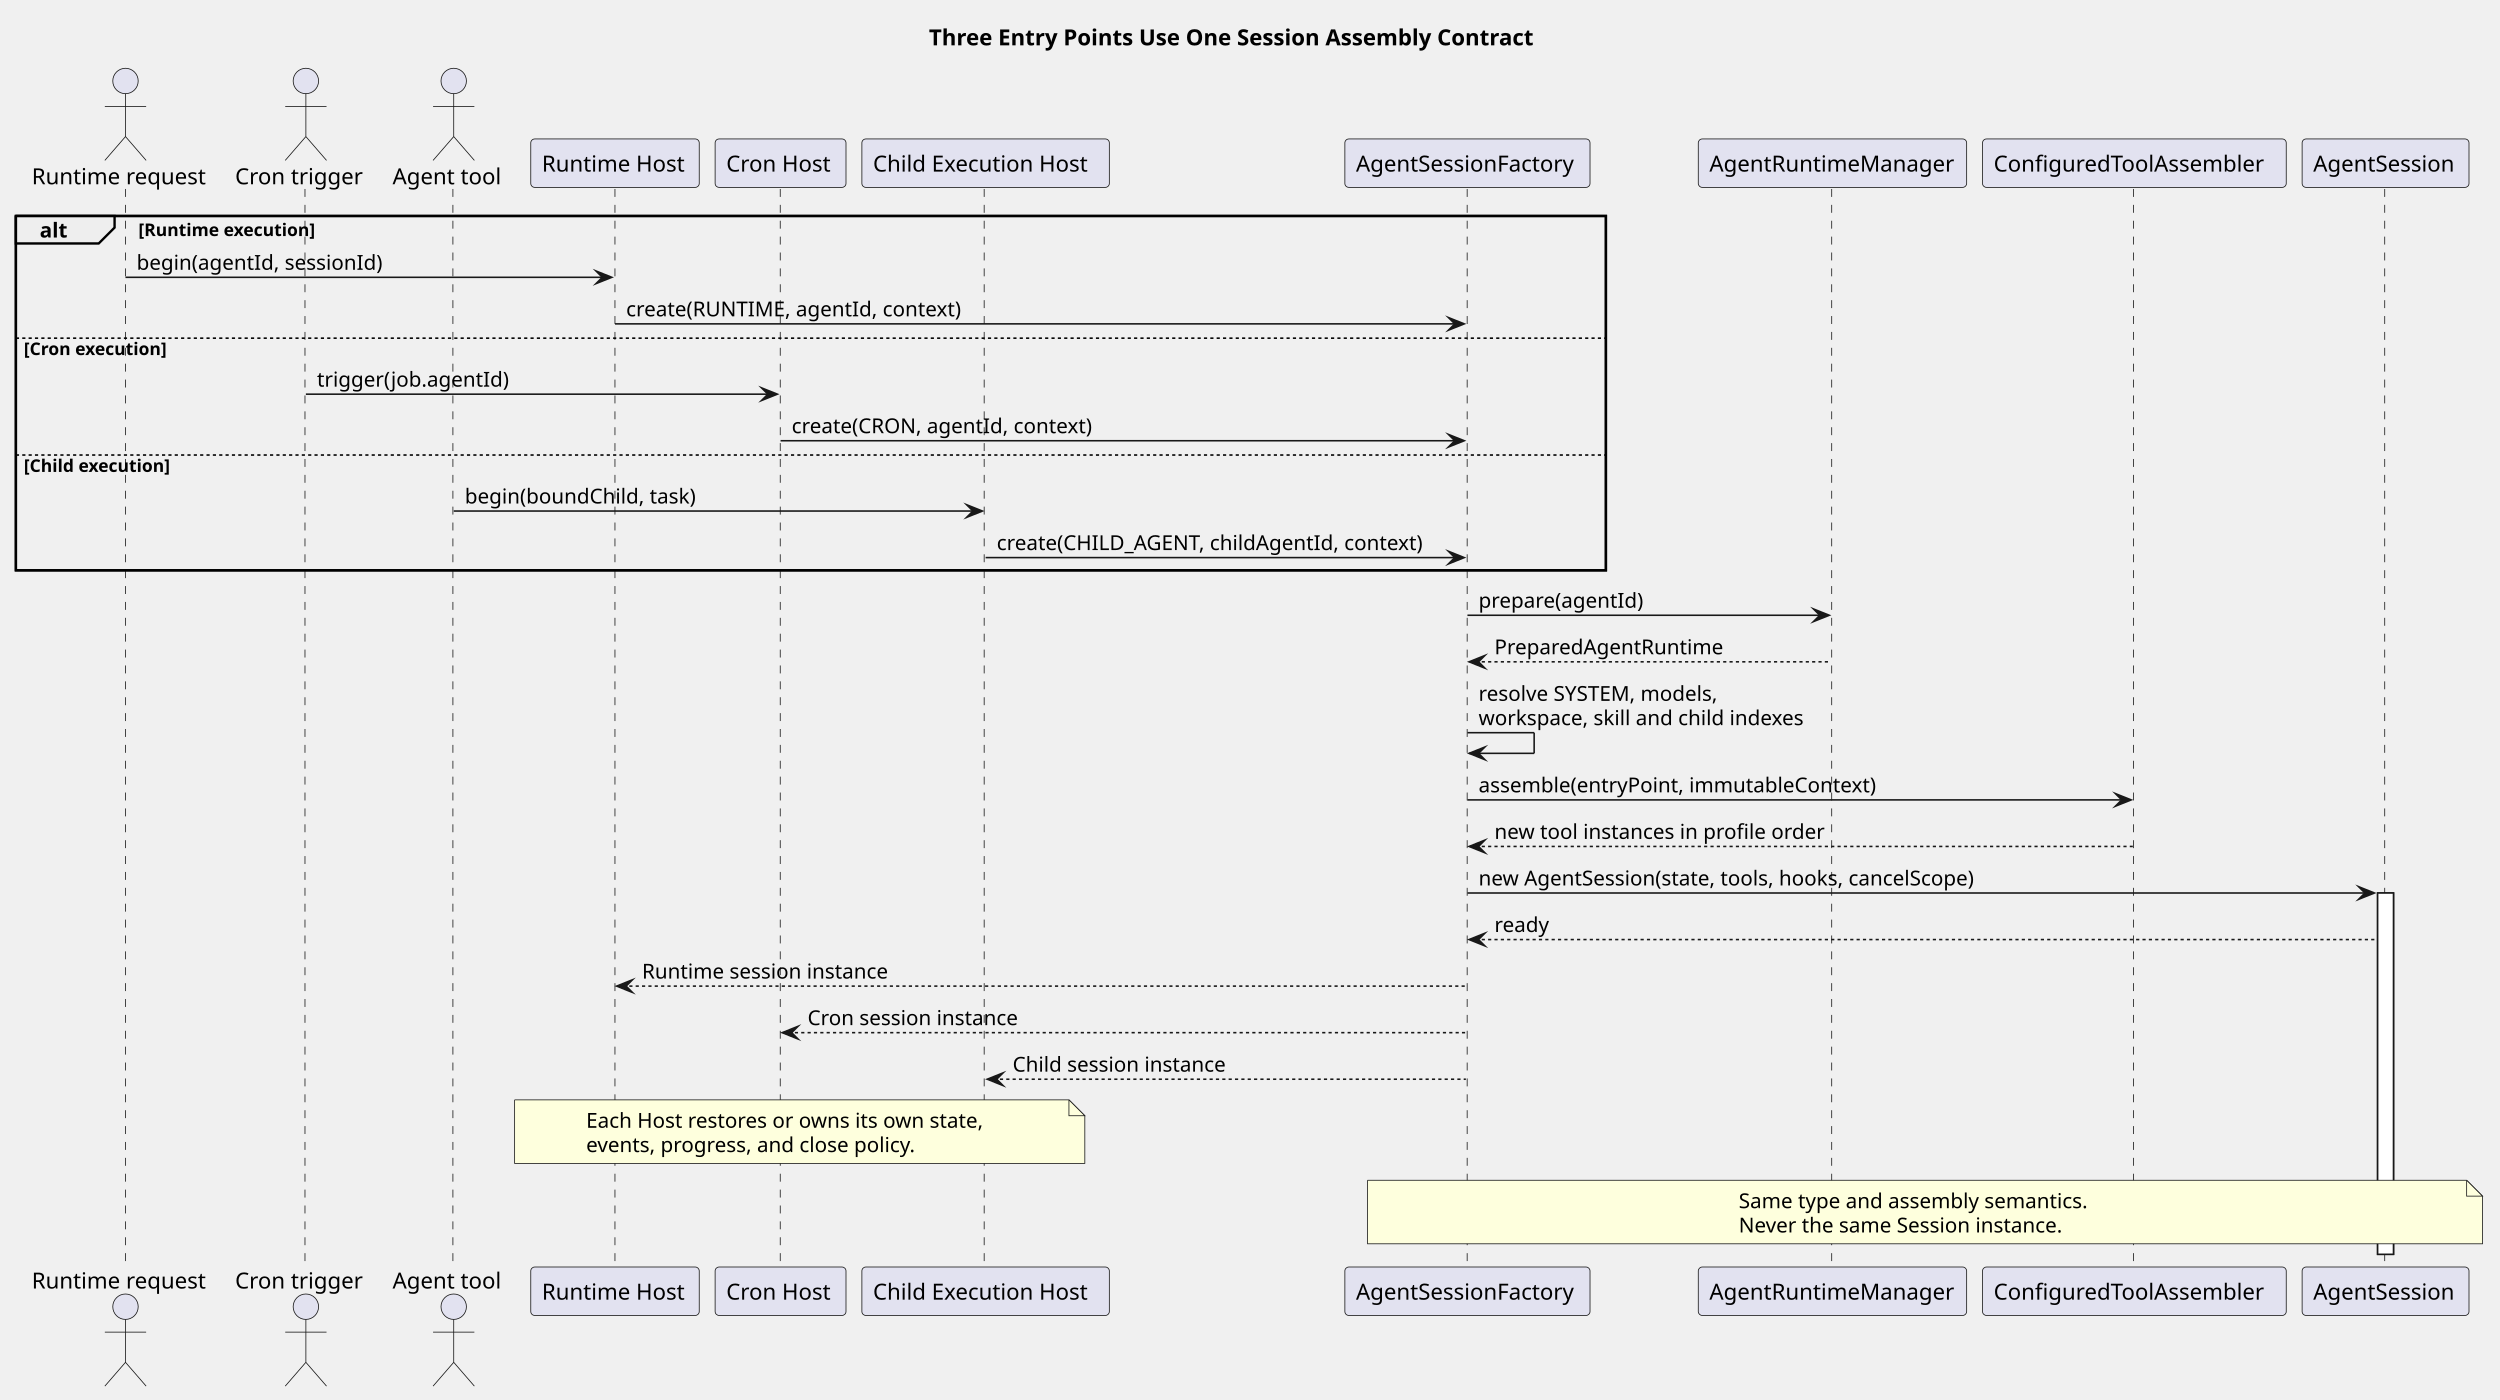
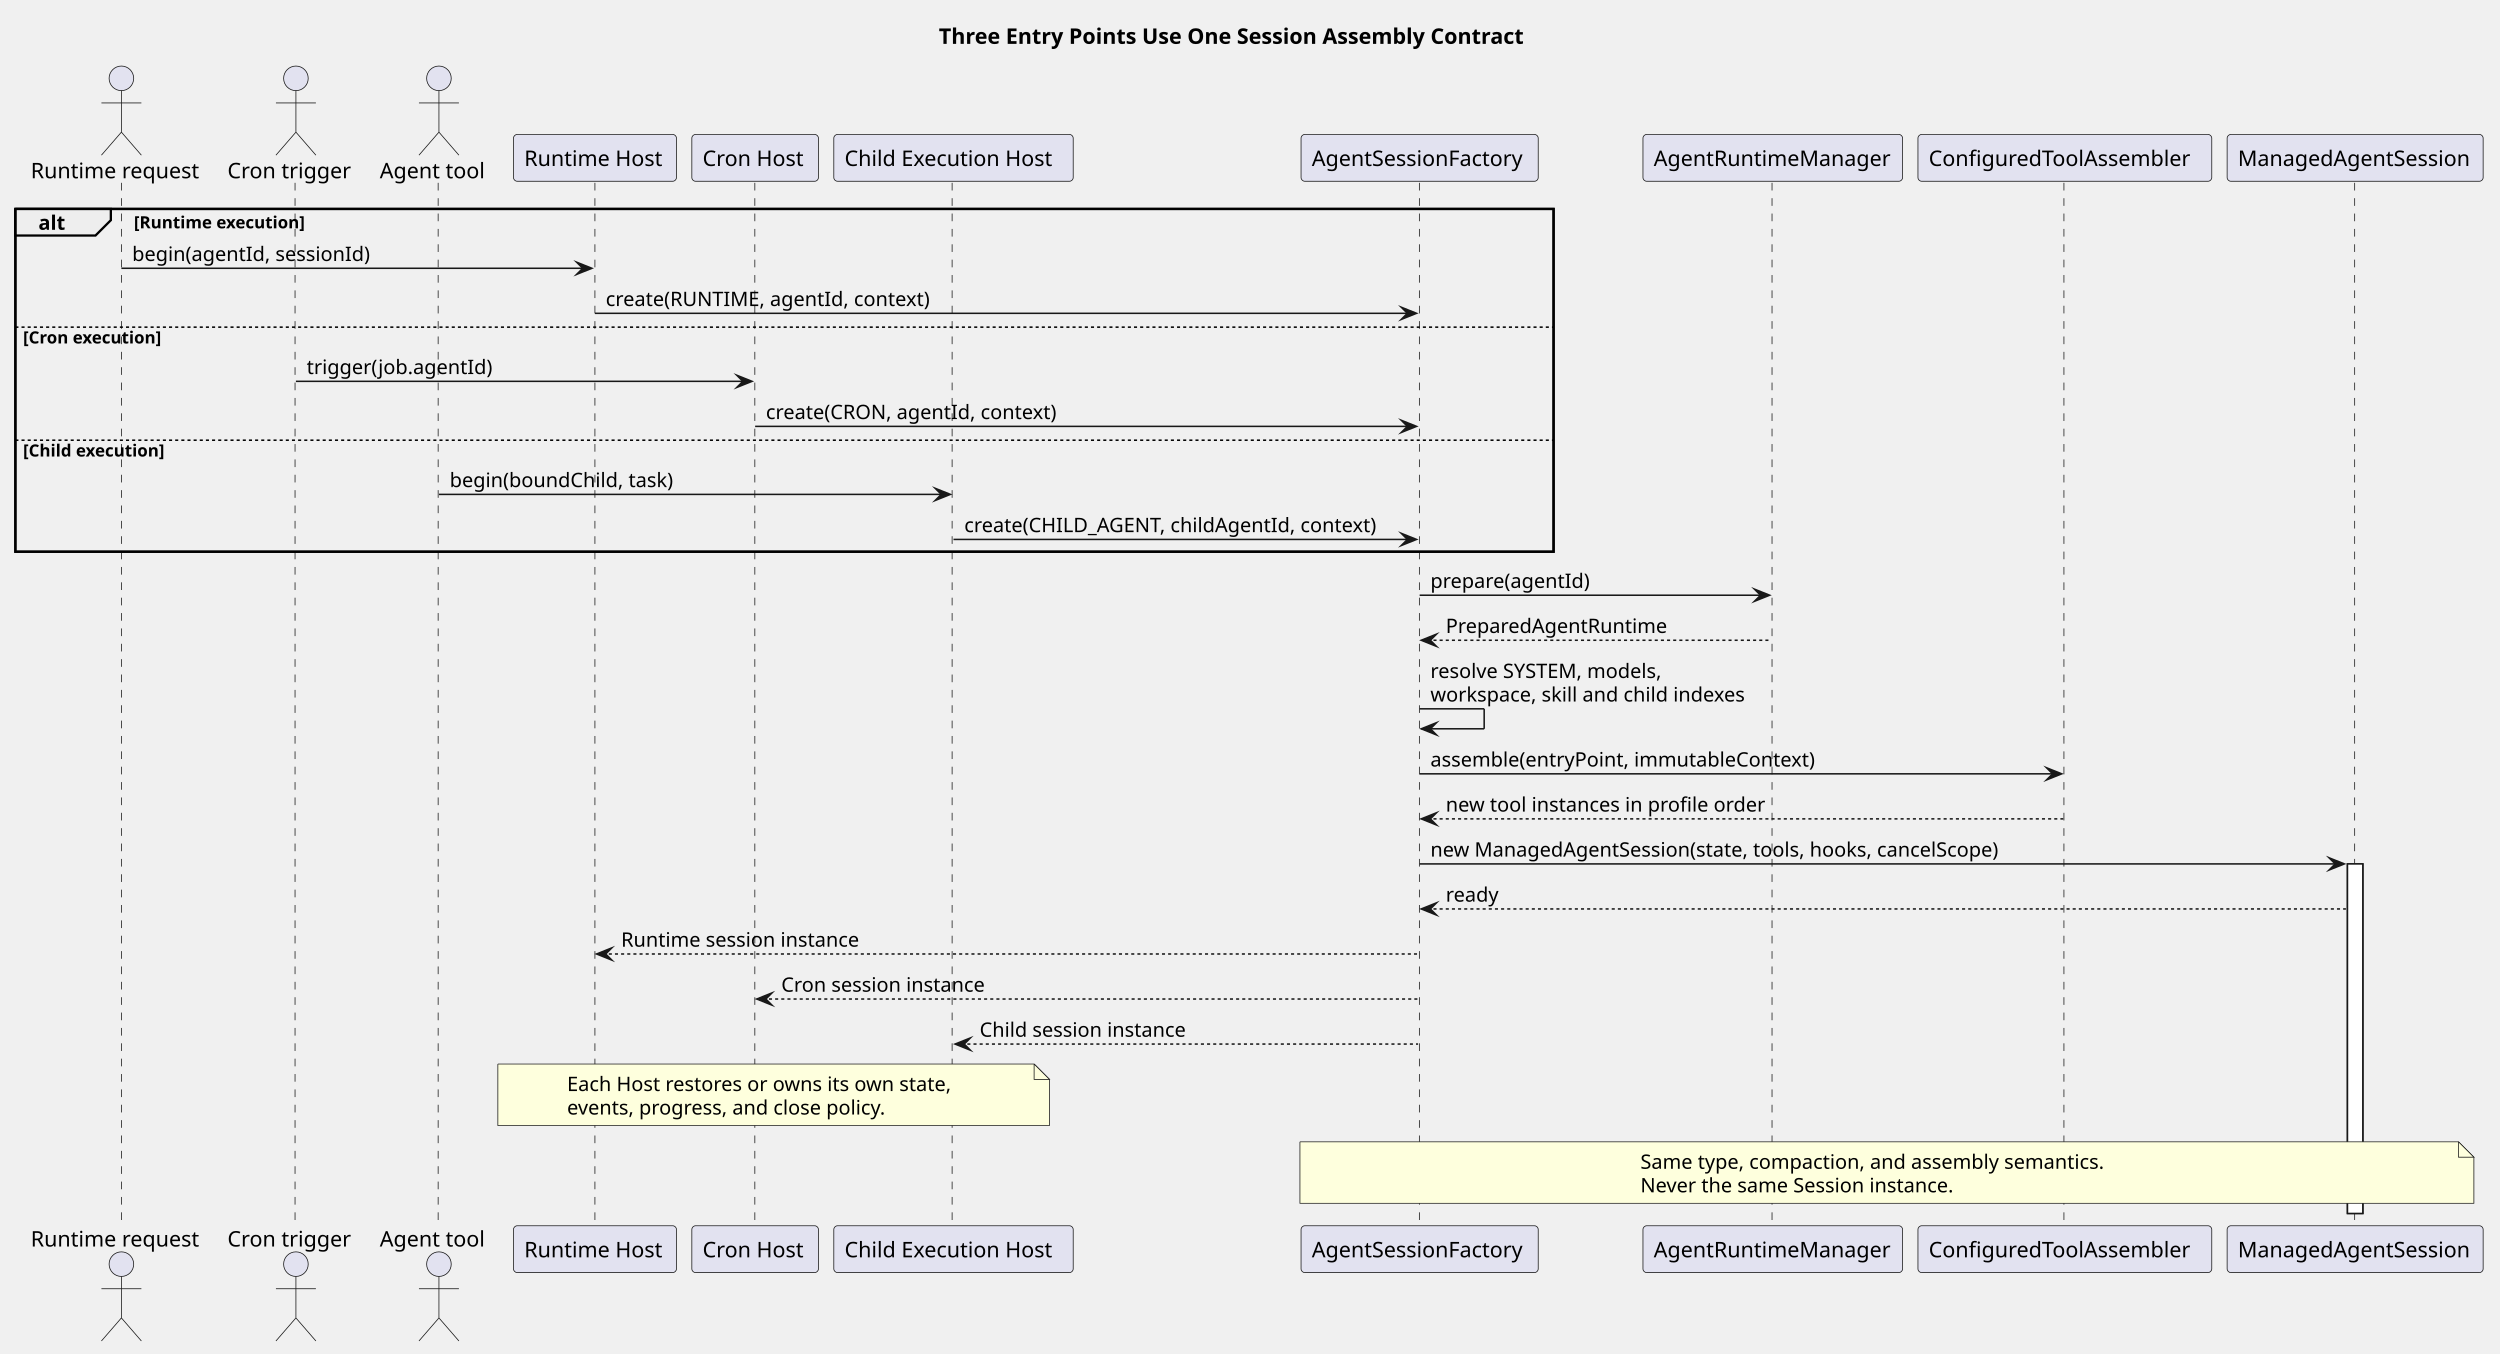
- <svg xmlns="http://www.w3.org/2000/svg" contentStyleType="text/css" data-diagram-type="SEQUENCE" height="881px" preserveAspectRatio="none" style="width:1574px;height:881px;background:#FFFFFF;" version="1.1" viewBox="0 0 1574 881" width="1574px" zoomAndPan="magnify">
+ <svg xmlns="http://www.w3.org/2000/svg" contentStyleType="text/css" data-diagram-type="SEQUENCE" height="881px" preserveAspectRatio="none" style="width:1627px;height:881px;background:#FFFFFF;" version="1.1" viewBox="0 0 1627 881" width="1627px" zoomAndPan="magnify">
  <defs />
  <g>
-     <g class="title" data-source-line="92">
-       <text fill="#000000" font-family="sans-serif" font-size="14" font-weight="700" lengthAdjust="spacing" textLength="398.077" x="584.838" y="28.535">Three Entry Points Use One Session Assembly Contract</text>
+     <g class="title" data-source-line="106">
+       <text fill="#000000" font-family="sans-serif" font-size="14" font-weight="700" lengthAdjust="spacing" textLength="398.077" x="610.976" y="28.535">Three Entry Points Use One Session Assembly Contract</text>
    </g>
    <g>
-       <rect fill="#FFFFFF" height="227.484" style="stroke:#181818;stroke-width:1;" width="10" x="1496.948" y="562.234" />
+       <rect fill="#FFFFFF" height="227.484" style="stroke:#181818;stroke-width:1;" width="10" x="1527.724" y="562.234" />
    </g>
    <rect fill="none" height="223.084" style="stroke:#000000;stroke-width:1.5;" width="1001.075" x="10" y="135.977" />
-     <g class="participant-lifeline" data-entity-uid="part1" data-qualified-name="Runtime" data-source-line="103" id="part1-lifeline">
+     <g class="participant-lifeline" data-entity-uid="part1" data-qualified-name="Runtime" data-source-line="117" id="part1-lifeline">
      <g>
        <rect fill="#000000" fill-opacity="0" height="679.742" width="8" x="75.007" y="118.977" />
        <line style="stroke:#181818;stroke-width:0.5;stroke-dasharray:5,5;" x1="79" x2="79" y1="118.977" y2="798.719" />
      </g>
    </g>
-     <g class="participant-lifeline" data-entity-uid="part2" data-qualified-name="Cron" data-source-line="104" id="part2-lifeline">
+     <g class="participant-lifeline" data-entity-uid="part2" data-qualified-name="Cron" data-source-line="118" id="part2-lifeline">
      <g>
        <rect fill="#000000" fill-opacity="0" height="679.742" width="8" x="188.58" y="118.977" />
        <line style="stroke:#181818;stroke-width:0.5;stroke-dasharray:5,5;" x1="192.014" x2="192.014" y1="118.977" y2="798.719" />
      </g>
    </g>
-     <g class="participant-lifeline" data-entity-uid="part3" data-qualified-name="AgentTool" data-source-line="105" id="part3-lifeline">
+     <g class="participant-lifeline" data-entity-uid="part3" data-qualified-name="AgentTool" data-source-line="119" id="part3-lifeline">
      <g>
        <rect fill="#000000" fill-opacity="0" height="679.742" width="8" x="281.658" y="118.977" />
        <line style="stroke:#181818;stroke-width:0.5;stroke-dasharray:5,5;" x1="285.146" x2="285.146" y1="118.977" y2="798.719" />
      </g>
    </g>
-     <g class="participant-lifeline" data-entity-uid="part4" data-qualified-name="RH" data-source-line="106" id="part4-lifeline">
+     <g class="participant-lifeline" data-entity-uid="part4" data-qualified-name="RH" data-source-line="120" id="part4-lifeline">
      <g>
        <rect fill="#000000" fill-opacity="0" height="679.742" width="8" x="383.207" y="118.977" />
        <line style="stroke:#181818;stroke-width:0.5;stroke-dasharray:5,5;" x1="387.171" x2="387.171" y1="118.977" y2="798.719" />
      </g>
    </g>
-     <g class="participant-lifeline" data-entity-uid="part5" data-qualified-name="CH" data-source-line="107" id="part5-lifeline">
+     <g class="participant-lifeline" data-entity-uid="part5" data-qualified-name="CH" data-source-line="121" id="part5-lifeline">
      <g>
        <rect fill="#000000" fill-opacity="0" height="679.742" width="8" x="487.441" y="118.977" />
        <line style="stroke:#181818;stroke-width:0.5;stroke-dasharray:5,5;" x1="491.244" x2="491.244" y1="118.977" y2="798.719" />
      </g>
    </g>
-     <g class="participant-lifeline" data-entity-uid="part6" data-qualified-name="EH" data-source-line="108" id="part6-lifeline">
+     <g class="participant-lifeline" data-entity-uid="part6" data-qualified-name="EH" data-source-line="122" id="part6-lifeline">
      <g>
        <rect fill="#000000" fill-opacity="0" height="679.742" width="8" x="616.54" y="118.977" />
        <line style="stroke:#181818;stroke-width:0.5;stroke-dasharray:5,5;" x1="619.638" x2="619.638" y1="118.977" y2="798.719" />
      </g>
    </g>
-     <g class="participant-lifeline" data-entity-uid="part7" data-qualified-name="Factory" data-source-line="109" id="part7-lifeline">
+     <g class="participant-lifeline" data-entity-uid="part7" data-qualified-name="Factory" data-source-line="123" id="part7-lifeline">
      <g>
        <rect fill="#000000" fill-opacity="0" height="679.742" width="8" x="919.9" y="118.977" />
        <line style="stroke:#181818;stroke-width:0.5;stroke-dasharray:5,5;" x1="923.726" x2="923.726" y1="118.977" y2="798.719" />
      </g>
    </g>
-     <g class="participant-lifeline" data-entity-uid="part8" data-qualified-name="Manager" data-source-line="110" id="part8-lifeline">
+     <g class="participant-lifeline" data-entity-uid="part8" data-qualified-name="Manager" data-source-line="124" id="part8-lifeline">
      <g>
        <rect fill="#000000" fill-opacity="0" height="679.742" width="8" x="1149.721" y="118.977" />
        <line style="stroke:#181818;stroke-width:0.5;stroke-dasharray:5,5;" x1="1153.239" x2="1153.239" y1="118.977" y2="798.719" />
      </g>
    </g>
-     <g class="participant-lifeline" data-entity-uid="part9" data-qualified-name="Tools" data-source-line="111" id="part9-lifeline">
+     <g class="participant-lifeline" data-entity-uid="part9" data-qualified-name="Tools" data-source-line="125" id="part9-lifeline">
      <g>
        <rect fill="#000000" fill-opacity="0" height="679.742" width="8" x="1339.81" y="118.977" />
        <line style="stroke:#181818;stroke-width:0.5;stroke-dasharray:5,5;" x1="1343.203" x2="1343.203" y1="118.977" y2="798.719" />
      </g>
    </g>
-     <g class="participant-lifeline" data-entity-uid="part10" data-qualified-name="Session" data-source-line="112" id="part10-lifeline">
-       <g>
-         <rect fill="#000000" fill-opacity="0" height="679.742" width="8" x="1497.948" y="118.977" />
-         <line style="stroke:#181818;stroke-width:0.5;stroke-dasharray:5,5;" x1="1501.418" x2="1501.418" y1="118.977" y2="798.719" />
-       </g>
-     </g>
-     <g class="participant participant-head" data-entity-uid="part1" data-qualified-name="Runtime" data-source-line="103" id="part1-head">
+     <g class="participant-lifeline" data-entity-uid="part10" data-qualified-name="Session" data-source-line="126" id="part10-lifeline">
+       <g>
+         <rect fill="#000000" fill-opacity="0" height="679.742" width="8" x="1528.724" y="118.977" />
+         <line style="stroke:#181818;stroke-width:0.5;stroke-dasharray:5,5;" x1="1532.418" x2="1532.418" y1="118.977" y2="798.719" />
+       </g>
+     </g>
+     <g class="participant participant-head" data-entity-uid="part1" data-qualified-name="Runtime" data-source-line="117" id="part1-head">
      <text fill="#000000" font-family="sans-serif" font-size="14" lengthAdjust="spacing" textLength="112.014" x="20" y="116.023">Runtime request</text>
      <ellipse cx="79.007" cy="50.988" fill="#E2E2F0" rx="8" ry="8" style="stroke:#181818;stroke-width:0.5;" />
      <path d="M79.007,58.988 L79.007,85.988 M66.007,66.988 L92.007,66.988 M79.007,85.988 L66.007,100.988 M79.007,85.988 L92.007,100.988" fill="none" style="stroke:#181818;stroke-width:0.5;" />
    </g>
-     <g class="participant participant-tail" data-entity-uid="part1" data-qualified-name="Runtime" data-source-line="103" id="part1-tail">
+     <g class="participant participant-tail" data-entity-uid="part1" data-qualified-name="Runtime" data-source-line="117" id="part1-tail">
      <text fill="#000000" font-family="sans-serif" font-size="14" lengthAdjust="spacing" textLength="112.014" x="20" y="811.254">Runtime request</text>
      <ellipse cx="79.007" cy="822.707" fill="#E2E2F0" rx="8" ry="8" style="stroke:#181818;stroke-width:0.5;" />
      <path d="M79.007,830.707 L79.007,857.707 M66.007,838.707 L92.007,838.707 M79.007,857.707 L66.007,872.707 M79.007,857.707 L92.007,872.707" fill="none" style="stroke:#181818;stroke-width:0.5;" />
    </g>
-     <g class="participant participant-head" data-entity-uid="part2" data-qualified-name="Cron" data-source-line="104" id="part2-head">
+     <g class="participant participant-head" data-entity-uid="part2" data-qualified-name="Cron" data-source-line="118" id="part2-head">
      <text fill="#000000" font-family="sans-serif" font-size="14" lengthAdjust="spacing" textLength="83.132" x="148.014" y="116.023">Cron trigger</text>
      <ellipse cx="192.58" cy="50.988" fill="#E2E2F0" rx="8" ry="8" style="stroke:#181818;stroke-width:0.5;" />
      <path d="M192.58,58.988 L192.58,85.988 M179.58,66.988 L205.58,66.988 M192.58,85.988 L179.58,100.988 M192.58,85.988 L205.58,100.988" fill="none" style="stroke:#181818;stroke-width:0.5;" />
    </g>
-     <g class="participant participant-tail" data-entity-uid="part2" data-qualified-name="Cron" data-source-line="104" id="part2-tail">
+     <g class="participant participant-tail" data-entity-uid="part2" data-qualified-name="Cron" data-source-line="118" id="part2-tail">
      <text fill="#000000" font-family="sans-serif" font-size="14" lengthAdjust="spacing" textLength="83.132" x="148.014" y="811.254">Cron trigger</text>
      <ellipse cx="192.58" cy="822.707" fill="#E2E2F0" rx="8" ry="8" style="stroke:#181818;stroke-width:0.5;" />
      <path d="M192.58,830.707 L192.58,857.707 M179.58,838.707 L205.58,838.707 M192.58,857.707 L179.58,872.707 M192.58,857.707 L205.58,872.707" fill="none" style="stroke:#181818;stroke-width:0.5;" />
    </g>
-     <g class="participant participant-head" data-entity-uid="part3" data-qualified-name="AgentTool" data-source-line="105" id="part3-head">
+     <g class="participant participant-head" data-entity-uid="part3" data-qualified-name="AgentTool" data-source-line="119" id="part3-head">
      <text fill="#000000" font-family="sans-serif" font-size="14" lengthAdjust="spacing" textLength="71.025" x="247.145" y="116.023">Agent tool</text>
      <ellipse cx="285.658" cy="50.988" fill="#E2E2F0" rx="8" ry="8" style="stroke:#181818;stroke-width:0.5;" />
      <path d="M285.658,58.988 L285.658,85.988 M272.658,66.988 L298.658,66.988 M285.658,85.988 L272.658,100.988 M285.658,85.988 L298.658,100.988" fill="none" style="stroke:#181818;stroke-width:0.5;" />
    </g>
-     <g class="participant participant-tail" data-entity-uid="part3" data-qualified-name="AgentTool" data-source-line="105" id="part3-tail">
+     <g class="participant participant-tail" data-entity-uid="part3" data-qualified-name="AgentTool" data-source-line="119" id="part3-tail">
      <text fill="#000000" font-family="sans-serif" font-size="14" lengthAdjust="spacing" textLength="71.025" x="247.145" y="811.254">Agent tool</text>
      <ellipse cx="285.658" cy="822.707" fill="#E2E2F0" rx="8" ry="8" style="stroke:#181818;stroke-width:0.5;" />
      <path d="M285.658,830.707 L285.658,857.707 M272.658,838.707 L298.658,838.707 M285.658,857.707 L272.658,872.707 M285.658,857.707 L298.658,872.707" fill="none" style="stroke:#181818;stroke-width:0.5;" />
    </g>
-     <g class="participant participant-head" data-entity-uid="part4" data-qualified-name="RH" data-source-line="106" id="part4-head">
+     <g class="participant participant-head" data-entity-uid="part4" data-qualified-name="RH" data-source-line="120" id="part4-head">
      <rect fill="#E2E2F0" height="30.488" rx="2.5" ry="2.5" style="stroke:#181818;stroke-width:0.5;" width="106.073" x="334.171" y="87.488" />
      <text fill="#000000" font-family="sans-serif" font-size="14" lengthAdjust="spacing" textLength="92.073" x="341.171" y="108.023">Runtime Host</text>
    </g>
-     <g class="participant participant-tail" data-entity-uid="part4" data-qualified-name="RH" data-source-line="106" id="part4-tail">
+     <g class="participant participant-tail" data-entity-uid="part4" data-qualified-name="RH" data-source-line="120" id="part4-tail">
      <rect fill="#E2E2F0" height="30.488" rx="2.5" ry="2.5" style="stroke:#181818;stroke-width:0.5;" width="106.073" x="334.171" y="797.719" />
      <text fill="#000000" font-family="sans-serif" font-size="14" lengthAdjust="spacing" textLength="92.073" x="341.171" y="818.254">Runtime Host</text>
    </g>
-     <g class="participant participant-head" data-entity-uid="part5" data-qualified-name="CH" data-source-line="107" id="part5-head">
+     <g class="participant participant-head" data-entity-uid="part5" data-qualified-name="CH" data-source-line="121" id="part5-head">
      <rect fill="#E2E2F0" height="30.488" rx="2.5" ry="2.5" style="stroke:#181818;stroke-width:0.5;" width="82.394" x="450.244" y="87.488" />
      <text fill="#000000" font-family="sans-serif" font-size="14" lengthAdjust="spacing" textLength="68.394" x="457.244" y="108.023">Cron Host</text>
    </g>
-     <g class="participant participant-tail" data-entity-uid="part5" data-qualified-name="CH" data-source-line="107" id="part5-tail">
+     <g class="participant participant-tail" data-entity-uid="part5" data-qualified-name="CH" data-source-line="121" id="part5-tail">
      <rect fill="#E2E2F0" height="30.488" rx="2.5" ry="2.5" style="stroke:#181818;stroke-width:0.5;" width="82.394" x="450.244" y="797.719" />
      <text fill="#000000" font-family="sans-serif" font-size="14" lengthAdjust="spacing" textLength="68.394" x="457.244" y="818.254">Cron Host</text>
    </g>
-     <g class="participant participant-head" data-entity-uid="part6" data-qualified-name="EH" data-source-line="108" id="part6-head">
+     <g class="participant participant-head" data-entity-uid="part6" data-qualified-name="EH" data-source-line="122" id="part6-head">
      <rect fill="#E2E2F0" height="30.488" rx="2.5" ry="2.5" style="stroke:#181818;stroke-width:0.5;" width="155.805" x="542.638" y="87.488" />
      <text fill="#000000" font-family="sans-serif" font-size="14" lengthAdjust="spacing" textLength="141.805" x="549.638" y="108.023">Child Execution Host</text>
    </g>
-     <g class="participant participant-tail" data-entity-uid="part6" data-qualified-name="EH" data-source-line="108" id="part6-tail">
+     <g class="participant participant-tail" data-entity-uid="part6" data-qualified-name="EH" data-source-line="122" id="part6-tail">
      <rect fill="#E2E2F0" height="30.488" rx="2.5" ry="2.5" style="stroke:#181818;stroke-width:0.5;" width="155.805" x="542.638" y="797.719" />
      <text fill="#000000" font-family="sans-serif" font-size="14" lengthAdjust="spacing" textLength="141.805" x="549.638" y="818.254">Child Execution Host</text>
    </g>
-     <g class="participant participant-head" data-entity-uid="part7" data-qualified-name="Factory" data-source-line="109" id="part7-head">
+     <g class="participant participant-head" data-entity-uid="part7" data-qualified-name="Factory" data-source-line="123" id="part7-head">
      <rect fill="#E2E2F0" height="30.488" rx="2.5" ry="2.5" style="stroke:#181818;stroke-width:0.5;" width="154.349" x="846.726" y="87.488" />
      <text fill="#000000" font-family="sans-serif" font-size="14" lengthAdjust="spacing" textLength="140.349" x="853.726" y="108.023">AgentSessionFactory</text>
    </g>
-     <g class="participant participant-tail" data-entity-uid="part7" data-qualified-name="Factory" data-source-line="109" id="part7-tail">
+     <g class="participant participant-tail" data-entity-uid="part7" data-qualified-name="Factory" data-source-line="123" id="part7-tail">
      <rect fill="#E2E2F0" height="30.488" rx="2.5" ry="2.5" style="stroke:#181818;stroke-width:0.5;" width="154.349" x="846.726" y="797.719" />
      <text fill="#000000" font-family="sans-serif" font-size="14" lengthAdjust="spacing" textLength="140.349" x="853.726" y="818.254">AgentSessionFactory</text>
    </g>
-     <g class="participant participant-head" data-entity-uid="part8" data-qualified-name="Manager" data-source-line="110" id="part8-head">
+     <g class="participant participant-head" data-entity-uid="part8" data-qualified-name="Manager" data-source-line="124" id="part8-head">
      <rect fill="#E2E2F0" height="30.488" rx="2.5" ry="2.5" style="stroke:#181818;stroke-width:0.5;" width="168.964" x="1069.239" y="87.488" />
      <text fill="#000000" font-family="sans-serif" font-size="14" lengthAdjust="spacing" textLength="154.964" x="1076.239" y="108.023">AgentRuntimeManager</text>
    </g>
-     <g class="participant participant-tail" data-entity-uid="part8" data-qualified-name="Manager" data-source-line="110" id="part8-tail">
+     <g class="participant participant-tail" data-entity-uid="part8" data-qualified-name="Manager" data-source-line="124" id="part8-tail">
      <rect fill="#E2E2F0" height="30.488" rx="2.5" ry="2.5" style="stroke:#181818;stroke-width:0.5;" width="168.964" x="1069.239" y="797.719" />
      <text fill="#000000" font-family="sans-serif" font-size="14" lengthAdjust="spacing" textLength="154.964" x="1076.239" y="818.254">AgentRuntimeManager</text>
    </g>
-     <g class="participant participant-head" data-entity-uid="part9" data-qualified-name="Tools" data-source-line="111" id="part9-head">
+     <g class="participant participant-head" data-entity-uid="part9" data-qualified-name="Tools" data-source-line="125" id="part9-head">
      <rect fill="#E2E2F0" height="30.488" rx="2.5" ry="2.5" style="stroke:#181818;stroke-width:0.5;" width="191.215" x="1248.203" y="87.488" />
      <text fill="#000000" font-family="sans-serif" font-size="14" lengthAdjust="spacing" textLength="177.215" x="1255.203" y="108.023">ConfiguredToolAssembler</text>
    </g>
-     <g class="participant participant-tail" data-entity-uid="part9" data-qualified-name="Tools" data-source-line="111" id="part9-tail">
+     <g class="participant participant-tail" data-entity-uid="part9" data-qualified-name="Tools" data-source-line="125" id="part9-tail">
      <rect fill="#E2E2F0" height="30.488" rx="2.5" ry="2.5" style="stroke:#181818;stroke-width:0.5;" width="191.215" x="1248.203" y="797.719" />
      <text fill="#000000" font-family="sans-serif" font-size="14" lengthAdjust="spacing" textLength="177.215" x="1255.203" y="818.254">ConfiguredToolAssembler</text>
    </g>
-     <g class="participant participant-head" data-entity-uid="part10" data-qualified-name="Session" data-source-line="112" id="part10-head">
-       <rect fill="#E2E2F0" height="30.488" rx="2.5" ry="2.5" style="stroke:#181818;stroke-width:0.5;" width="105.061" x="1449.418" y="87.488" />
-       <text fill="#000000" font-family="sans-serif" font-size="14" lengthAdjust="spacing" textLength="91.061" x="1456.418" y="108.023">AgentSession</text>
-     </g>
-     <g class="participant participant-tail" data-entity-uid="part10" data-qualified-name="Session" data-source-line="112" id="part10-tail">
-       <rect fill="#E2E2F0" height="30.488" rx="2.5" ry="2.5" style="stroke:#181818;stroke-width:0.5;" width="105.061" x="1449.418" y="797.719" />
-       <text fill="#000000" font-family="sans-serif" font-size="14" lengthAdjust="spacing" textLength="91.061" x="1456.418" y="818.254">AgentSession</text>
+     <g class="participant participant-head" data-entity-uid="part10" data-qualified-name="Session" data-source-line="126" id="part10-head">
+       <rect fill="#E2E2F0" height="30.488" rx="2.5" ry="2.5" style="stroke:#181818;stroke-width:0.5;" width="166.612" x="1449.418" y="87.488" />
+       <text fill="#000000" font-family="sans-serif" font-size="14" lengthAdjust="spacing" textLength="152.612" x="1456.418" y="108.023">ManagedAgentSession</text>
+     </g>
+     <g class="participant participant-tail" data-entity-uid="part10" data-qualified-name="Session" data-source-line="126" id="part10-tail">
+       <rect fill="#E2E2F0" height="30.488" rx="2.5" ry="2.5" style="stroke:#181818;stroke-width:0.5;" width="166.612" x="1449.418" y="797.719" />
+       <text fill="#000000" font-family="sans-serif" font-size="14" lengthAdjust="spacing" textLength="152.612" x="1456.418" y="818.254">ManagedAgentSession</text>
    </g>
    <g>
-       <rect fill="#FFFFFF" height="227.484" style="stroke:#181818;stroke-width:1;" width="10" x="1496.948" y="562.234" />
+       <rect fill="#FFFFFF" height="227.484" style="stroke:#181818;stroke-width:1;" width="10" x="1527.724" y="562.234" />
    </g>
    <path d="M10,135.977 L72.139,135.977 L72.139,143.287 L62.139,153.287 L10,153.287 L10,135.977" fill="#EEEEEE" style="stroke:#000000;stroke-width:1.5;" />
    <rect fill="none" height="223.084" style="stroke:#000000;stroke-width:1.5;" width="1001.075" x="10" y="135.977" />
    <text fill="#000000" font-family="sans-serif" font-size="13" font-weight="700" lengthAdjust="spacing" textLength="17.139" x="25" y="149.545">alt</text>
    <text fill="#000000" font-family="sans-serif" font-size="11" font-weight="700" lengthAdjust="spacing" textLength="113.717" x="87.139" y="148.611">[Runtime execution]</text>
-     <g class="message" data-entity-1="part1" data-entity-2="part4" data-source-line="115" id="msg1">
+     <g class="message" data-entity-1="part1" data-entity-2="part4" data-source-line="129" id="msg1">
      <polygon fill="#181818" points="375.207,170.598,385.207,174.598,375.207,178.598,379.207,174.598" style="stroke:#181818;stroke-width:1;stroke-linejoin:miter;stroke-miterlimit:10;" />
      <line style="stroke:#181818;stroke-width:1;" x1="79.007" x2="381.207" y1="174.598" y2="174.598" />
      <text fill="#000000" font-family="sans-serif" font-size="13" lengthAdjust="spacing" textLength="158.285" x="86.007" y="169.856">begin(agentId, sessionId)</text>
    </g>
-     <g class="message" data-entity-1="part4" data-entity-2="part7" data-source-line="116" id="msg2">
+     <g class="message" data-entity-1="part4" data-entity-2="part7" data-source-line="130" id="msg2">
      <polygon fill="#181818" points="911.9,199.908,921.9,203.908,911.9,207.908,915.9,203.908" style="stroke:#181818;stroke-width:1;stroke-linejoin:miter;stroke-miterlimit:10;" />
      <line style="stroke:#181818;stroke-width:1;" x1="387.207" x2="917.9" y1="203.908" y2="203.908" />
      <text fill="#000000" font-family="sans-serif" font-size="13" lengthAdjust="spacing" textLength="215.49" x="394.207" y="199.166">create(RUNTIME, agentId, context)</text>
    </g>
    <line style="stroke:#000000;stroke-width:1;stroke-dasharray:2,2;" x1="10" x2="1011.075" y1="212.908" y2="212.908" />
    <text fill="#000000" font-family="sans-serif" font-size="11" font-weight="700" lengthAdjust="spacing" textLength="93.618" x="15" y="223.543">[Cron execution]</text>
-     <g class="message" data-entity-1="part2" data-entity-2="part5" data-source-line="118" id="msg3">
+     <g class="message" data-entity-1="part2" data-entity-2="part5" data-source-line="132" id="msg3">
      <polygon fill="#181818" points="479.441,244.174,489.441,248.174,479.441,252.174,483.441,248.174" style="stroke:#181818;stroke-width:1;stroke-linejoin:miter;stroke-miterlimit:10;" />
      <line style="stroke:#181818;stroke-width:1;" x1="192.58" x2="485.441" y1="248.174" y2="248.174" />
      <text fill="#000000" font-family="sans-serif" font-size="13" lengthAdjust="spacing" textLength="122.789" x="199.58" y="243.432">trigger(job.agentId)</text>
    </g>
-     <g class="message" data-entity-1="part5" data-entity-2="part7" data-source-line="119" id="msg4">
+     <g class="message" data-entity-1="part5" data-entity-2="part7" data-source-line="133" id="msg4">
      <polygon fill="#181818" points="911.9,273.484,921.9,277.484,911.9,281.484,915.9,277.484" style="stroke:#181818;stroke-width:1;stroke-linejoin:miter;stroke-miterlimit:10;" />
      <line style="stroke:#181818;stroke-width:1;" x1="491.441" x2="917.9" y1="277.484" y2="277.484" />
      <text fill="#000000" font-family="sans-serif" font-size="13" lengthAdjust="spacing" textLength="195.368" x="498.441" y="272.742">create(CRON, agentId, context)</text>
    </g>
    <line style="stroke:#000000;stroke-width:1;stroke-dasharray:2,2;" x1="10" x2="1011.075" y1="286.484" y2="286.484" />
    <text fill="#000000" font-family="sans-serif" font-size="11" font-weight="700" lengthAdjust="spacing" textLength="96.035" x="15" y="297.119">[Child execution]</text>
-     <g class="message" data-entity-1="part3" data-entity-2="part6" data-source-line="121" id="msg5">
+     <g class="message" data-entity-1="part3" data-entity-2="part6" data-source-line="135" id="msg5">
      <polygon fill="#181818" points="608.54,317.75,618.54,321.75,608.54,325.75,612.54,321.75" style="stroke:#181818;stroke-width:1;stroke-linejoin:miter;stroke-miterlimit:10;" />
      <line style="stroke:#181818;stroke-width:1;" x1="285.658" x2="614.54" y1="321.75" y2="321.75" />
      <text fill="#000000" font-family="sans-serif" font-size="13" lengthAdjust="spacing" textLength="151.55" x="292.658" y="317.008">begin(boundChild, task)</text>
    </g>
-     <g class="message" data-entity-1="part6" data-entity-2="part7" data-source-line="122" id="msg6">
+     <g class="message" data-entity-1="part6" data-entity-2="part7" data-source-line="136" id="msg6">
      <polygon fill="#181818" points="911.9,347.06,921.9,351.06,911.9,355.06,915.9,351.06" style="stroke:#181818;stroke-width:1;stroke-linejoin:miter;stroke-miterlimit:10;" />
      <line style="stroke:#181818;stroke-width:1;" x1="620.54" x2="917.9" y1="351.06" y2="351.06" />
      <text fill="#000000" font-family="sans-serif" font-size="13" lengthAdjust="spacing" textLength="279.36" x="627.54" y="346.318">create(CHILD_AGENT, childAgentId, context)</text>
    </g>
-     <g class="message" data-entity-1="part7" data-entity-2="part8" data-source-line="125" id="msg7">
+     <g class="message" data-entity-1="part7" data-entity-2="part8" data-source-line="139" id="msg7">
      <polygon fill="#181818" points="1141.721,383.371,1151.721,387.371,1141.721,391.371,1145.721,387.371" style="stroke:#181818;stroke-width:1;stroke-linejoin:miter;stroke-miterlimit:10;" />
      <line style="stroke:#181818;stroke-width:1;" x1="923.9" x2="1147.721" y1="387.371" y2="387.371" />
      <text fill="#000000" font-family="sans-serif" font-size="13" lengthAdjust="spacing" textLength="104.508" x="930.9" y="382.629">prepare(agentId)</text>
    </g>
-     <g class="message" data-entity-1="part8" data-entity-2="part7" data-source-line="126" id="msg8">
+     <g class="message" data-entity-1="part8" data-entity-2="part7" data-source-line="140" id="msg8">
      <polygon fill="#181818" points="934.9,412.682,924.9,416.682,934.9,420.682,930.9,416.682" style="stroke:#181818;stroke-width:1;stroke-linejoin:miter;stroke-miterlimit:10;" />
      <line style="stroke:#181818;stroke-width:1;stroke-dasharray:2,2;" x1="928.9" x2="1152.721" y1="416.682" y2="416.682" />
      <text fill="#000000" font-family="sans-serif" font-size="13" lengthAdjust="spacing" textLength="145.457" x="940.9" y="411.94">PreparedAgentRuntime</text>
    </g>
-     <g class="message" data-entity-1="part7" data-entity-2="part7" data-source-line="127" id="msg9">
+     <g class="message" data-entity-1="part7" data-entity-2="part7" data-source-line="141" id="msg9">
      <line style="stroke:#181818;stroke-width:1;" x1="923.9" x2="965.9" y1="461.303" y2="461.303" />
      <line style="stroke:#181818;stroke-width:1;" x1="965.9" x2="965.9" y1="461.303" y2="474.303" />
      <line style="stroke:#181818;stroke-width:1;" x1="924.9" x2="965.9" y1="474.303" y2="474.303" />
      <polygon fill="#181818" points="934.9,470.303,924.9,474.303,934.9,478.303,930.9,474.303" style="stroke:#181818;stroke-width:1;stroke-linejoin:miter;stroke-miterlimit:10;" />
      <text fill="#000000" font-family="sans-serif" font-size="13" lengthAdjust="spacing" textLength="155.854" x="930.9" y="441.25">resolve SYSTEM, models,</text>
      <text fill="#000000" font-family="sans-serif" font-size="13" lengthAdjust="spacing" textLength="215.82" x="930.9" y="456.56">workspace, skill and child indexes</text>
    </g>
-     <g class="message" data-entity-1="part7" data-entity-2="part9" data-source-line="128" id="msg10">
+     <g class="message" data-entity-1="part7" data-entity-2="part9" data-source-line="142" id="msg10">
      <polygon fill="#181818" points="1331.81,499.613,1341.81,503.613,1331.81,507.613,1335.81,503.613" style="stroke:#181818;stroke-width:1;stroke-linejoin:miter;stroke-miterlimit:10;" />
      <line style="stroke:#181818;stroke-width:1;" x1="923.9" x2="1337.81" y1="503.613" y2="503.613" />
      <text fill="#000000" font-family="sans-serif" font-size="13" lengthAdjust="spacing" textLength="257.131" x="930.9" y="498.871">assemble(entryPoint, immutableContext)</text>
    </g>
-     <g class="message" data-entity-1="part9" data-entity-2="part7" data-source-line="129" id="msg11">
+     <g class="message" data-entity-1="part9" data-entity-2="part7" data-source-line="143" id="msg11">
      <polygon fill="#181818" points="934.9,528.924,924.9,532.924,934.9,536.924,930.9,532.924" style="stroke:#181818;stroke-width:1;stroke-linejoin:miter;stroke-miterlimit:10;" />
      <line style="stroke:#181818;stroke-width:1;stroke-dasharray:2,2;" x1="928.9" x2="1342.81" y1="532.924" y2="532.924" />
      <text fill="#000000" font-family="sans-serif" font-size="13" lengthAdjust="spacing" textLength="216.474" x="940.9" y="528.182">new tool instances in profile order</text>
    </g>
-     <g class="message" data-entity-1="part7" data-entity-2="part10" data-source-line="130" id="msg12">
-       <polygon fill="#181818" points="1484.948,558.234,1494.948,562.234,1484.948,566.234,1488.948,562.234" style="stroke:#181818;stroke-width:1;stroke-linejoin:miter;stroke-miterlimit:10;" />
-       <line style="stroke:#181818;stroke-width:1;" x1="923.9" x2="1490.948" y1="562.234" y2="562.234" />
-       <text fill="#000000" font-family="sans-serif" font-size="13" lengthAdjust="spacing" textLength="324.022" x="930.9" y="557.492">new AgentSession(state, tools, hooks, cancelScope)</text>
-     </g>
-     <g class="message" data-entity-1="part10" data-entity-2="part7" data-source-line="131" id="msg13">
+     <g class="message" data-entity-1="part7" data-entity-2="part10" data-source-line="144" id="msg12">
+       <polygon fill="#181818" points="1515.724,558.234,1525.724,562.234,1515.724,566.234,1519.724,562.234" style="stroke:#181818;stroke-width:1;stroke-linejoin:miter;stroke-miterlimit:10;" />
+       <line style="stroke:#181818;stroke-width:1;" x1="923.9" x2="1521.724" y1="562.234" y2="562.234" />
+       <text fill="#000000" font-family="sans-serif" font-size="13" lengthAdjust="spacing" textLength="381.177" x="930.9" y="557.492">new ManagedAgentSession(state, tools, hooks, cancelScope)</text>
+     </g>
+     <g class="message" data-entity-1="part10" data-entity-2="part7" data-source-line="145" id="msg13">
      <polygon fill="#181818" points="934.9,587.545,924.9,591.545,934.9,595.545,930.9,591.545" style="stroke:#181818;stroke-width:1;stroke-linejoin:miter;stroke-miterlimit:10;" />
-       <line style="stroke:#181818;stroke-width:1;stroke-dasharray:2,2;" x1="928.9" x2="1495.948" y1="591.545" y2="591.545" />
+       <line style="stroke:#181818;stroke-width:1;stroke-dasharray:2,2;" x1="928.9" x2="1526.724" y1="591.545" y2="591.545" />
      <text fill="#000000" font-family="sans-serif" font-size="13" lengthAdjust="spacing" textLength="34.715" x="940.9" y="586.803">ready</text>
    </g>
-     <g class="message" data-entity-1="part7" data-entity-2="part4" data-source-line="132" id="msg14">
+     <g class="message" data-entity-1="part7" data-entity-2="part4" data-source-line="146" id="msg14">
      <polygon fill="#181818" points="398.207,616.856,388.207,620.856,398.207,624.856,394.207,620.856" style="stroke:#181818;stroke-width:1;stroke-linejoin:miter;stroke-miterlimit:10;" />
      <line style="stroke:#181818;stroke-width:1;stroke-dasharray:2,2;" x1="392.207" x2="922.9" y1="620.856" y2="620.856" />
      <text fill="#000000" font-family="sans-serif" font-size="13" lengthAdjust="spacing" textLength="159.98" x="404.207" y="616.113">Runtime session instance</text>
    </g>
-     <g class="message" data-entity-1="part7" data-entity-2="part5" data-source-line="133" id="msg15">
+     <g class="message" data-entity-1="part7" data-entity-2="part5" data-source-line="147" id="msg15">
      <polygon fill="#181818" points="502.441,646.166,492.441,650.166,502.441,654.166,498.441,650.166" style="stroke:#181818;stroke-width:1;stroke-linejoin:miter;stroke-miterlimit:10;" />
      <line style="stroke:#181818;stroke-width:1;stroke-dasharray:2,2;" x1="496.441" x2="922.9" y1="650.166" y2="650.166" />
      <text fill="#000000" font-family="sans-serif" font-size="13" lengthAdjust="spacing" textLength="137.992" x="508.441" y="645.424">Cron session instance</text>
    </g>
-     <g class="message" data-entity-1="part7" data-entity-2="part6" data-source-line="134" id="msg16">
+     <g class="message" data-entity-1="part7" data-entity-2="part6" data-source-line="148" id="msg16">
      <polygon fill="#181818" points="631.54,675.477,621.54,679.477,631.54,683.477,627.54,679.477" style="stroke:#181818;stroke-width:1;stroke-linejoin:miter;stroke-miterlimit:10;" />
      <line style="stroke:#181818;stroke-width:1;stroke-dasharray:2,2;" x1="625.54" x2="922.9" y1="679.477" y2="679.477" />
      <text fill="#000000" font-family="sans-serif" font-size="13" lengthAdjust="spacing" textLength="140.385" x="637.54" y="674.734">Child session instance</text>
    </g>
    <path d="M324,692.477 L324,732.477 L683,732.477 L683,702.477 L673,692.477 L324,692.477" fill="#FEFFDD" style="stroke:#181818;stroke-width:0.5;" />
    <path d="M673,692.477 L673,702.477 L683,702.477 L673,692.477" fill="#FEFFDD" style="stroke:#181818;stroke-width:0.5;" />
    <text fill="#000000" font-family="sans-serif" font-size="13" lengthAdjust="spacing" textLength="260.203" x="369.034" y="710.045">Each Host restores or owns its own state,</text>
    <text fill="#000000" font-family="sans-serif" font-size="13" lengthAdjust="spacing" textLength="217.807" x="369.034" y="725.356">events, progress, and close policy.</text>
-     <path d="M861,743.098 L861,783.098 L1563,783.098 L1563,753.098 L1553,743.098 L861,743.098" fill="#FEFFDD" style="stroke:#181818;stroke-width:0.5;" />
-     <path d="M1553,743.098 L1553,753.098 L1563,753.098 L1553,743.098" fill="#FEFFDD" style="stroke:#181818;stroke-width:0.5;" />
-     <text fill="#000000" font-family="sans-serif" font-size="13" lengthAdjust="spacing" textLength="226.338" x="1094.707" y="760.666">Same type and assembly semantics.</text>
-     <text fill="#000000" font-family="sans-serif" font-size="13" lengthAdjust="spacing" textLength="209.834" x="1094.707" y="775.977">Never the same Session instance.</text>
+     <path d="M846,743.098 L846,783.098 L1610,783.098 L1610,753.098 L1600,743.098 L846,743.098" fill="#FEFFDD" style="stroke:#181818;stroke-width:0.5;" />
+     <path d="M1600,743.098 L1600,753.098 L1610,753.098 L1600,743.098" fill="#FEFFDD" style="stroke:#181818;stroke-width:0.5;" />
+     <text fill="#000000" font-family="sans-serif" font-size="13" lengthAdjust="spacing" textLength="312.152" x="1067.576" y="760.666">Same type, compaction, and assembly semantics.</text>
+     <text fill="#000000" font-family="sans-serif" font-size="13" lengthAdjust="spacing" textLength="209.834" x="1067.576" y="775.977">Never the same Session instance.</text>
  </g>
</svg>
